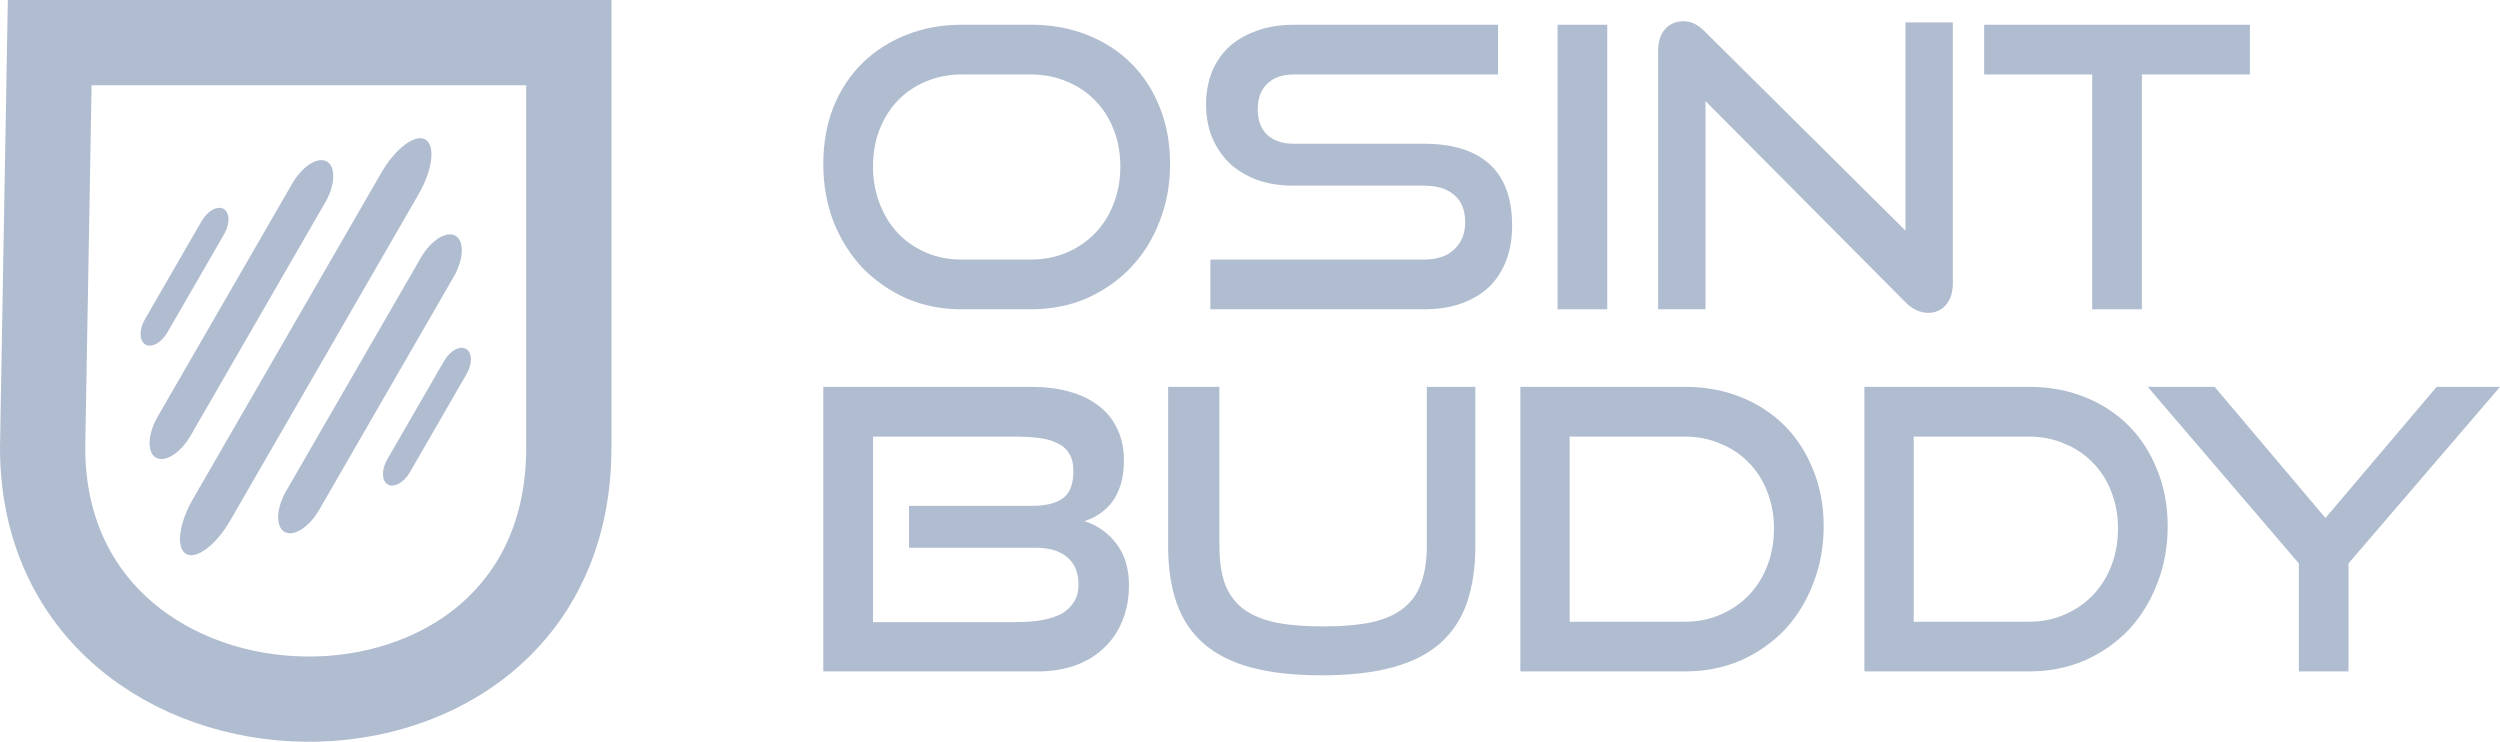
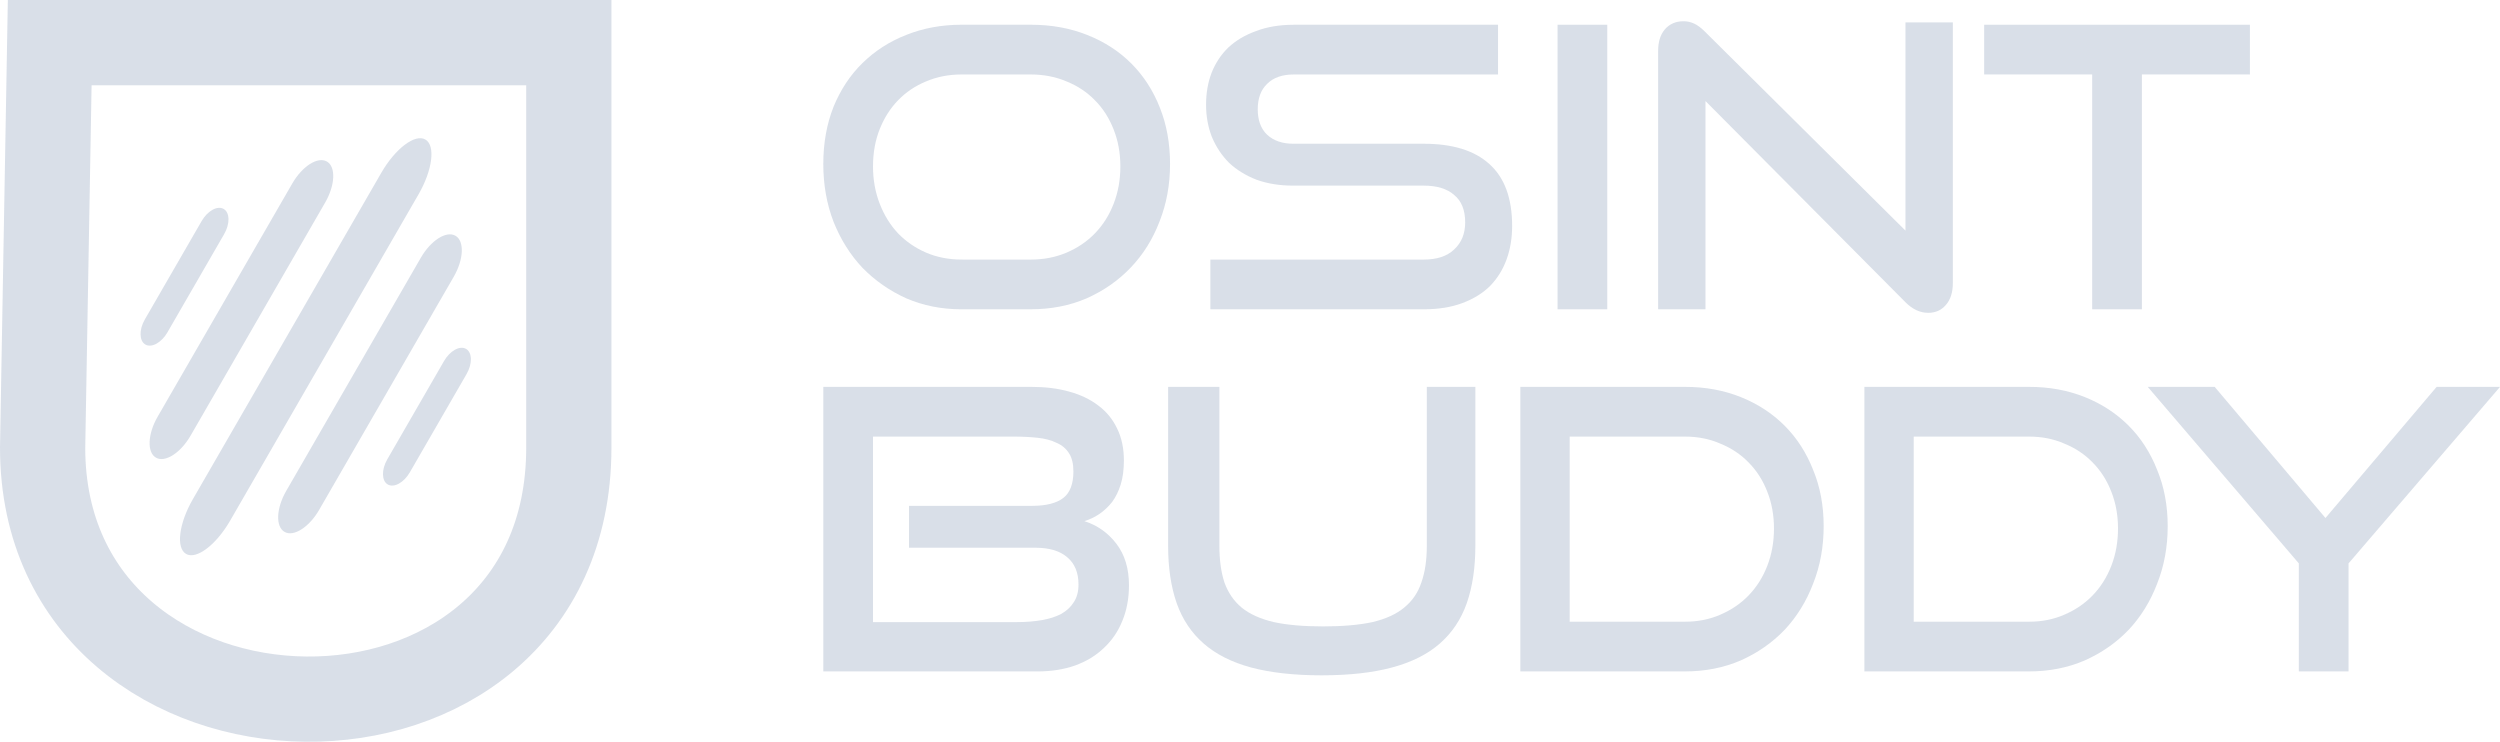
<svg xmlns="http://www.w3.org/2000/svg" height="73.088mm" viewBox="0 0 246.332 73.088" width="246.332mm">
-   <path d="m4.898 4.199h51.15v39.911c0 33.585-51.848 32.489-51.848 0z" fill="none" stroke="#b0bccf" stroke-width="8.398" />
-   <g fill="#b0bccf">
+   <path d="m4.898 4.199h51.15v39.911c0 33.585-51.848 32.489-51.848 0z" fill="none" stroke="#b0bccf7a" stroke-width="8.398" />
+   <g fill="#b0bccf7a">
    <g transform="matrix(2.000607 1.155051 -1.155051 2.000607 -114.5443 -361.1206)">
      <rect height="6.678" ry=".917" width="1.11" x="133.265" y="113.535" />
      <rect height="6.678" ry=".917" width="1.11" x="145.204" y="113.535" />
      <rect height="14.584" ry="1.55" width="1.621" x="135.812" y="109.582" />
      <rect height="14.584" ry="1.55" width="1.621" x="142.144" y="109.582" />
      <rect height="20.411" ry="2.17" width="1.835" x="138.872" y="106.669" />
    </g>
    <g stroke-width=".716">
      <g transform="matrix(1.346759 0 0 1.346759 -106.9344 30.21816)">
        <path d="m149.745.191q-2.176 0-4.038-.802-1.833-.83-3.207-2.234-1.346-1.432-2.119-3.379-.745-1.947-.745-4.209 0-2.291.745-4.181.773-1.89 2.119-3.207 1.374-1.346 3.207-2.062 1.861-.745 4.038-.745h5.068q2.262 0 4.123.745 1.89.744 3.236 2.09 1.346 1.346 2.09 3.236.744 1.861.744 4.123 0 2.262-.773 4.209-.745 1.947-2.119 3.379-1.346 1.403-3.207 2.234-1.861.802-4.095.802zm5.068-3.637q1.432 0 2.634-.515 1.203-.515 2.062-1.403.888-.916 1.374-2.176.487-1.26.487-2.72 0-1.46-.487-2.692-.487-1.26-1.374-2.148-.859-.888-2.062-1.374-1.203-.515-2.634-.515h-5.068q-1.403 0-2.606.515-1.174.487-2.033 1.374-.859.888-1.346 2.119-.487 1.231-.487 2.72 0 1.46.487 2.72.487 1.26 1.346 2.176.859.888 2.033 1.403 1.203.515 2.606.515z" />
        <path d="m167.956.191v-3.637h15.606q1.46 0 2.234-.744.802-.745.802-1.976 0-1.346-.802-2.004-.773-.687-2.234-.687h-9.564q-1.46 0-2.663-.43-1.174-.458-2.004-1.231-.802-.802-1.26-1.89-.43-1.088-.43-2.377 0-1.26.401-2.319.43-1.088 1.231-1.861.83-.773 2.033-1.203 1.203-.458 2.749-.458h14.947v3.637h-14.947q-1.26 0-1.947.687-.687.659-.687 1.861 0 1.203.687 1.861.716.659 1.919.659h9.535q3.178 0 4.811 1.489 1.661 1.489 1.661 4.524 0 1.317-.401 2.434-.401 1.117-1.203 1.947-.802.802-2.033 1.26-1.203.458-2.835.458z" />
        <path d="m193.356.191v-20.818h3.637v20.818z" />
        <path d="m204.18-15.043v15.234h-3.465v-18.899q0-1.002.487-1.575.515-.601 1.374-.601.401 0 .773.172.372.172.773.573l14.69 14.575v-15.234h3.465v19.071q0 1.031-.515 1.604-.487.573-1.289.573-.888 0-1.661-.773z" />
        <path d="m232.471.191v-17.181h-7.903v-3.637h19.443v3.637h-7.903v17.181z" />
      </g>
      <g transform="matrix(1.346759 0 0 1.346759 -108.0448 30.21816)">
        <path d="m140.461 26.685v-20.818h15.234q1.518 0 2.749.344 1.26.344 2.148 1.031.888.659 1.374 1.689.487 1.002.487 2.319 0 1.002-.229 1.747-.229.744-.63 1.289-.401.515-.945.888-.515.344-1.088.515 1.432.458 2.348 1.661.916 1.203.916 3.035 0 1.432-.487 2.606-.458 1.145-1.346 1.976-.859.83-2.119 1.289-1.231.43-2.749.43zm6.271-9.049v-3.064h8.991q1.546 0 2.291-.573.745-.573.745-1.947 0-.83-.315-1.317-.315-.515-.916-.773-.573-.286-1.403-.372-.802-.086-1.804-.086h-10.223v13.573h10.538q.974 0 1.804-.143.83-.143 1.432-.458.601-.344.916-.859.344-.515.344-1.289 0-1.289-.802-1.976-.802-.716-2.348-.716z" />
        <path d="m184.616 5.867h3.551v11.626q0 2.405-.63 4.209-.63 1.775-1.976 2.949-1.346 1.174-3.493 1.747-2.119.573-5.154.573-3.007 0-5.154-.573-2.119-.573-3.465-1.747-1.346-1.174-1.976-2.949-.63-1.804-.63-4.209v-11.626h3.751v11.626q0 1.575.372 2.692.401 1.117 1.26 1.833.888.716 2.348 1.059 1.46.315 3.608.315 2.148 0 3.608-.315 1.46-.344 2.319-1.059.888-.716 1.26-1.833.401-1.117.401-2.692z" />
        <path d="m191.46 26.685v-20.818h12.055q2.205 0 4.066.744 1.861.745 3.207 2.09 1.346 1.346 2.09 3.236.773 1.861.773 4.123 0 2.262-.773 4.209-.745 1.947-2.09 3.379-1.346 1.403-3.207 2.234-1.861.802-4.066.802zm12.055-3.637q1.403 0 2.577-.515 1.203-.515 2.062-1.403.888-.916 1.374-2.176.487-1.26.487-2.72 0-1.46-.487-2.692-.487-1.26-1.374-2.148-.859-.888-2.062-1.374-1.174-.515-2.577-.515h-8.447v13.544z" />
        <path d="m216.63 26.685v-20.818h12.055q2.205 0 4.066.744 1.861.745 3.207 2.09 1.346 1.346 2.09 3.236.773 1.861.773 4.123 0 2.262-.773 4.209-.745 1.947-2.09 3.379-1.346 1.403-3.207 2.234-1.861.802-4.066.802zm12.055-3.637q1.403 0 2.577-.515 1.203-.515 2.062-1.403.888-.916 1.374-2.176.487-1.26.487-2.72 0-1.46-.487-2.692-.487-1.26-1.374-2.148-.859-.888-2.062-1.374-1.174-.515-2.577-.515h-8.447v13.544z" />
        <path d="m248.415 26.685v-7.903l-11.053-12.914h4.897l8.104 9.593 8.132-9.593h4.639l-11.082 12.914v7.903z" />
      </g>
    </g>
  </g>
</svg>
